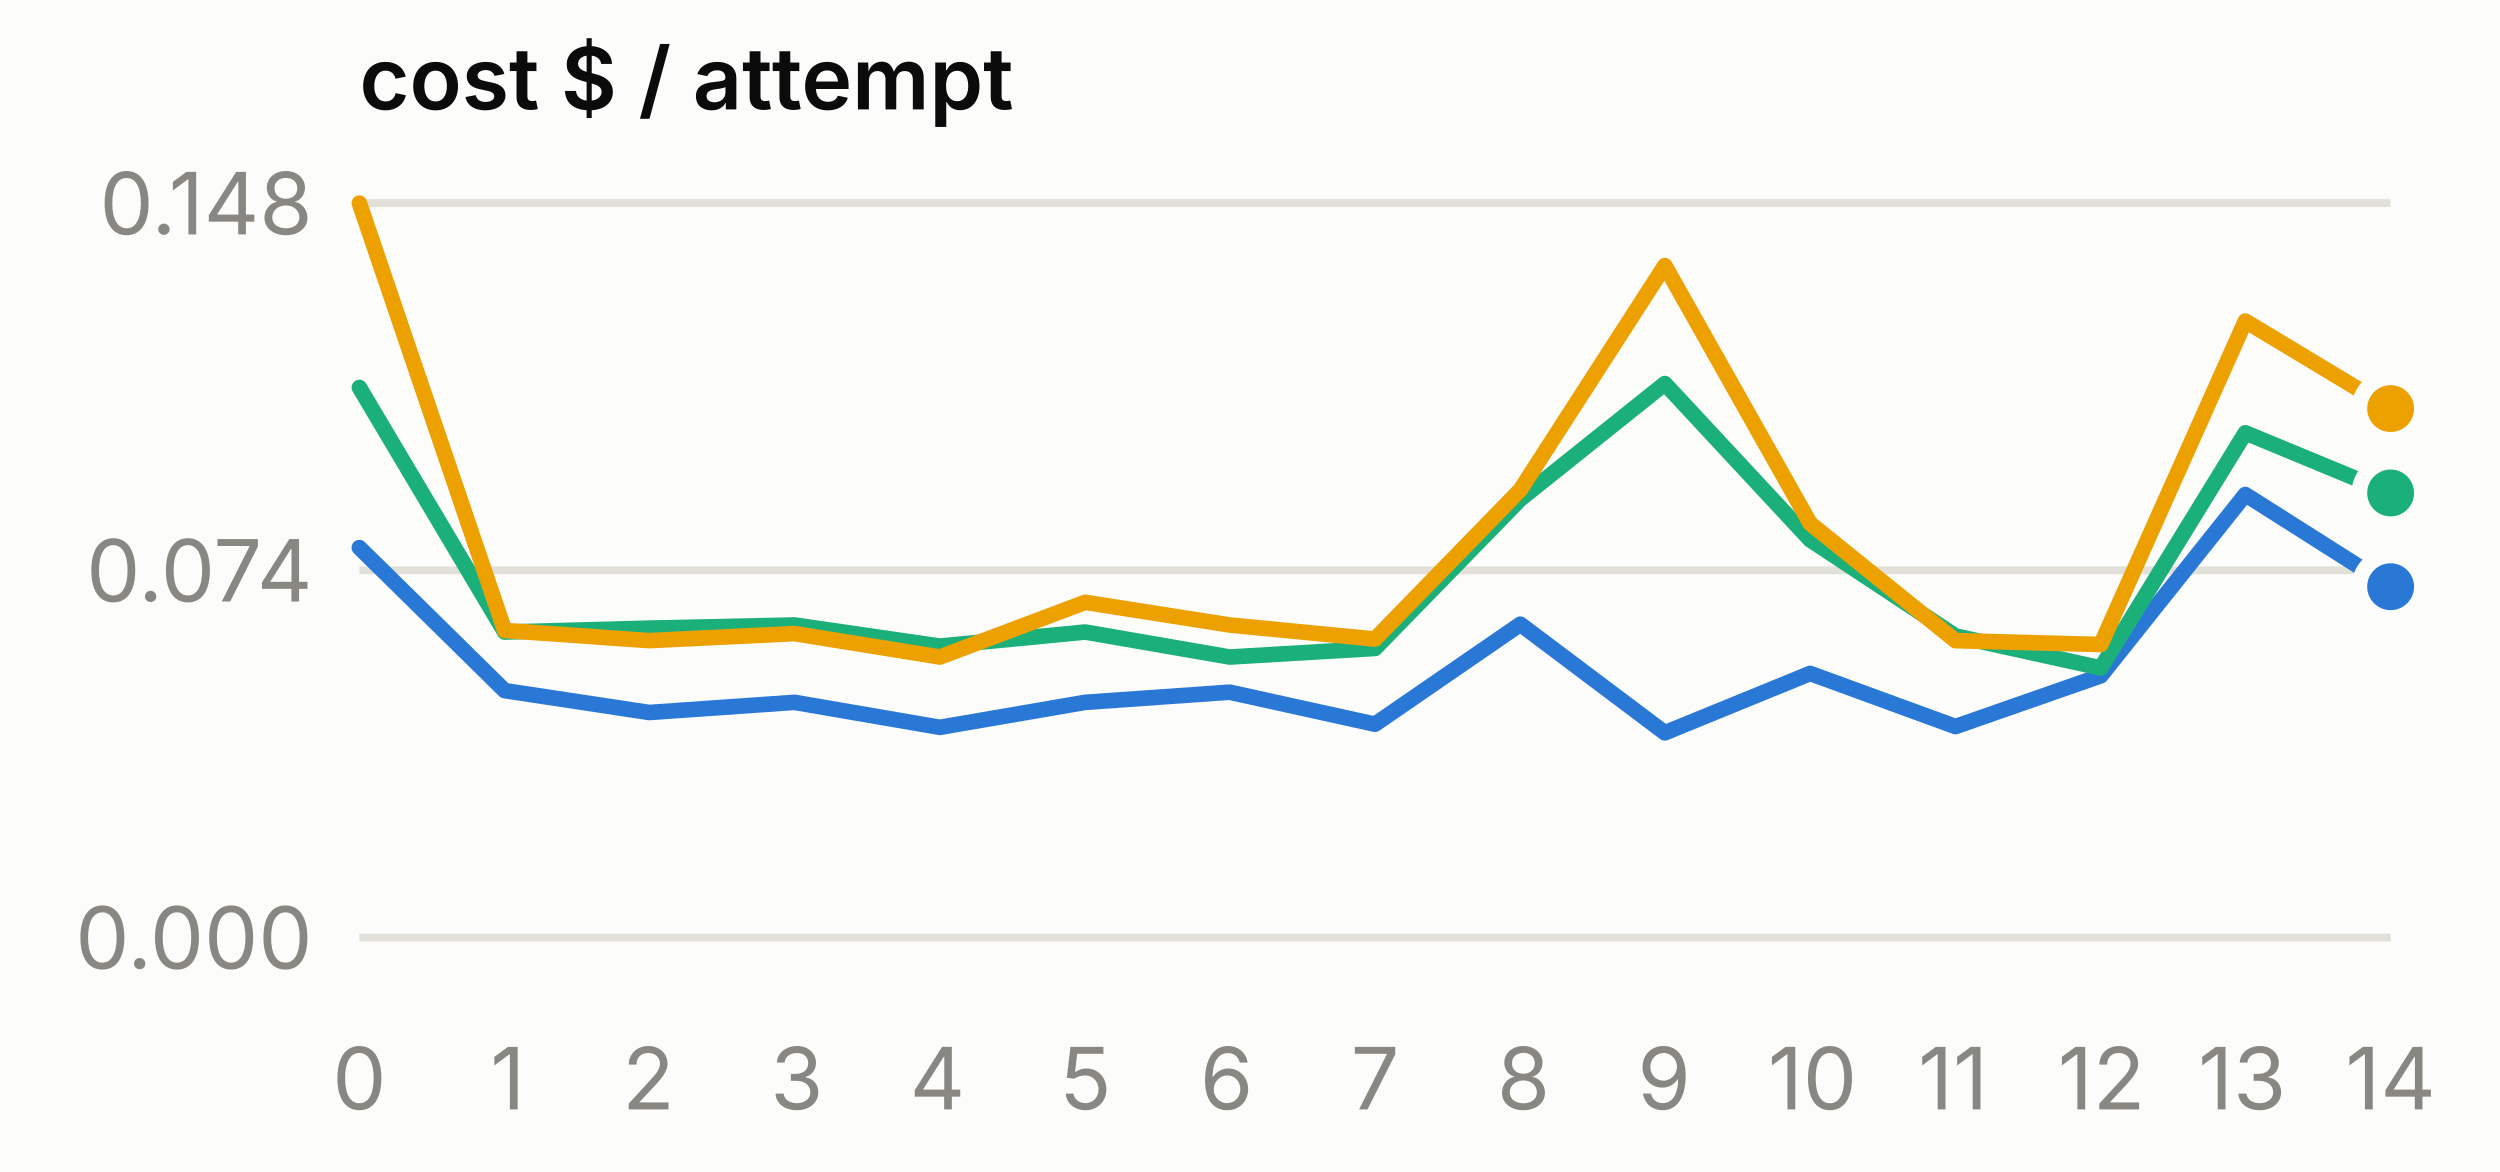
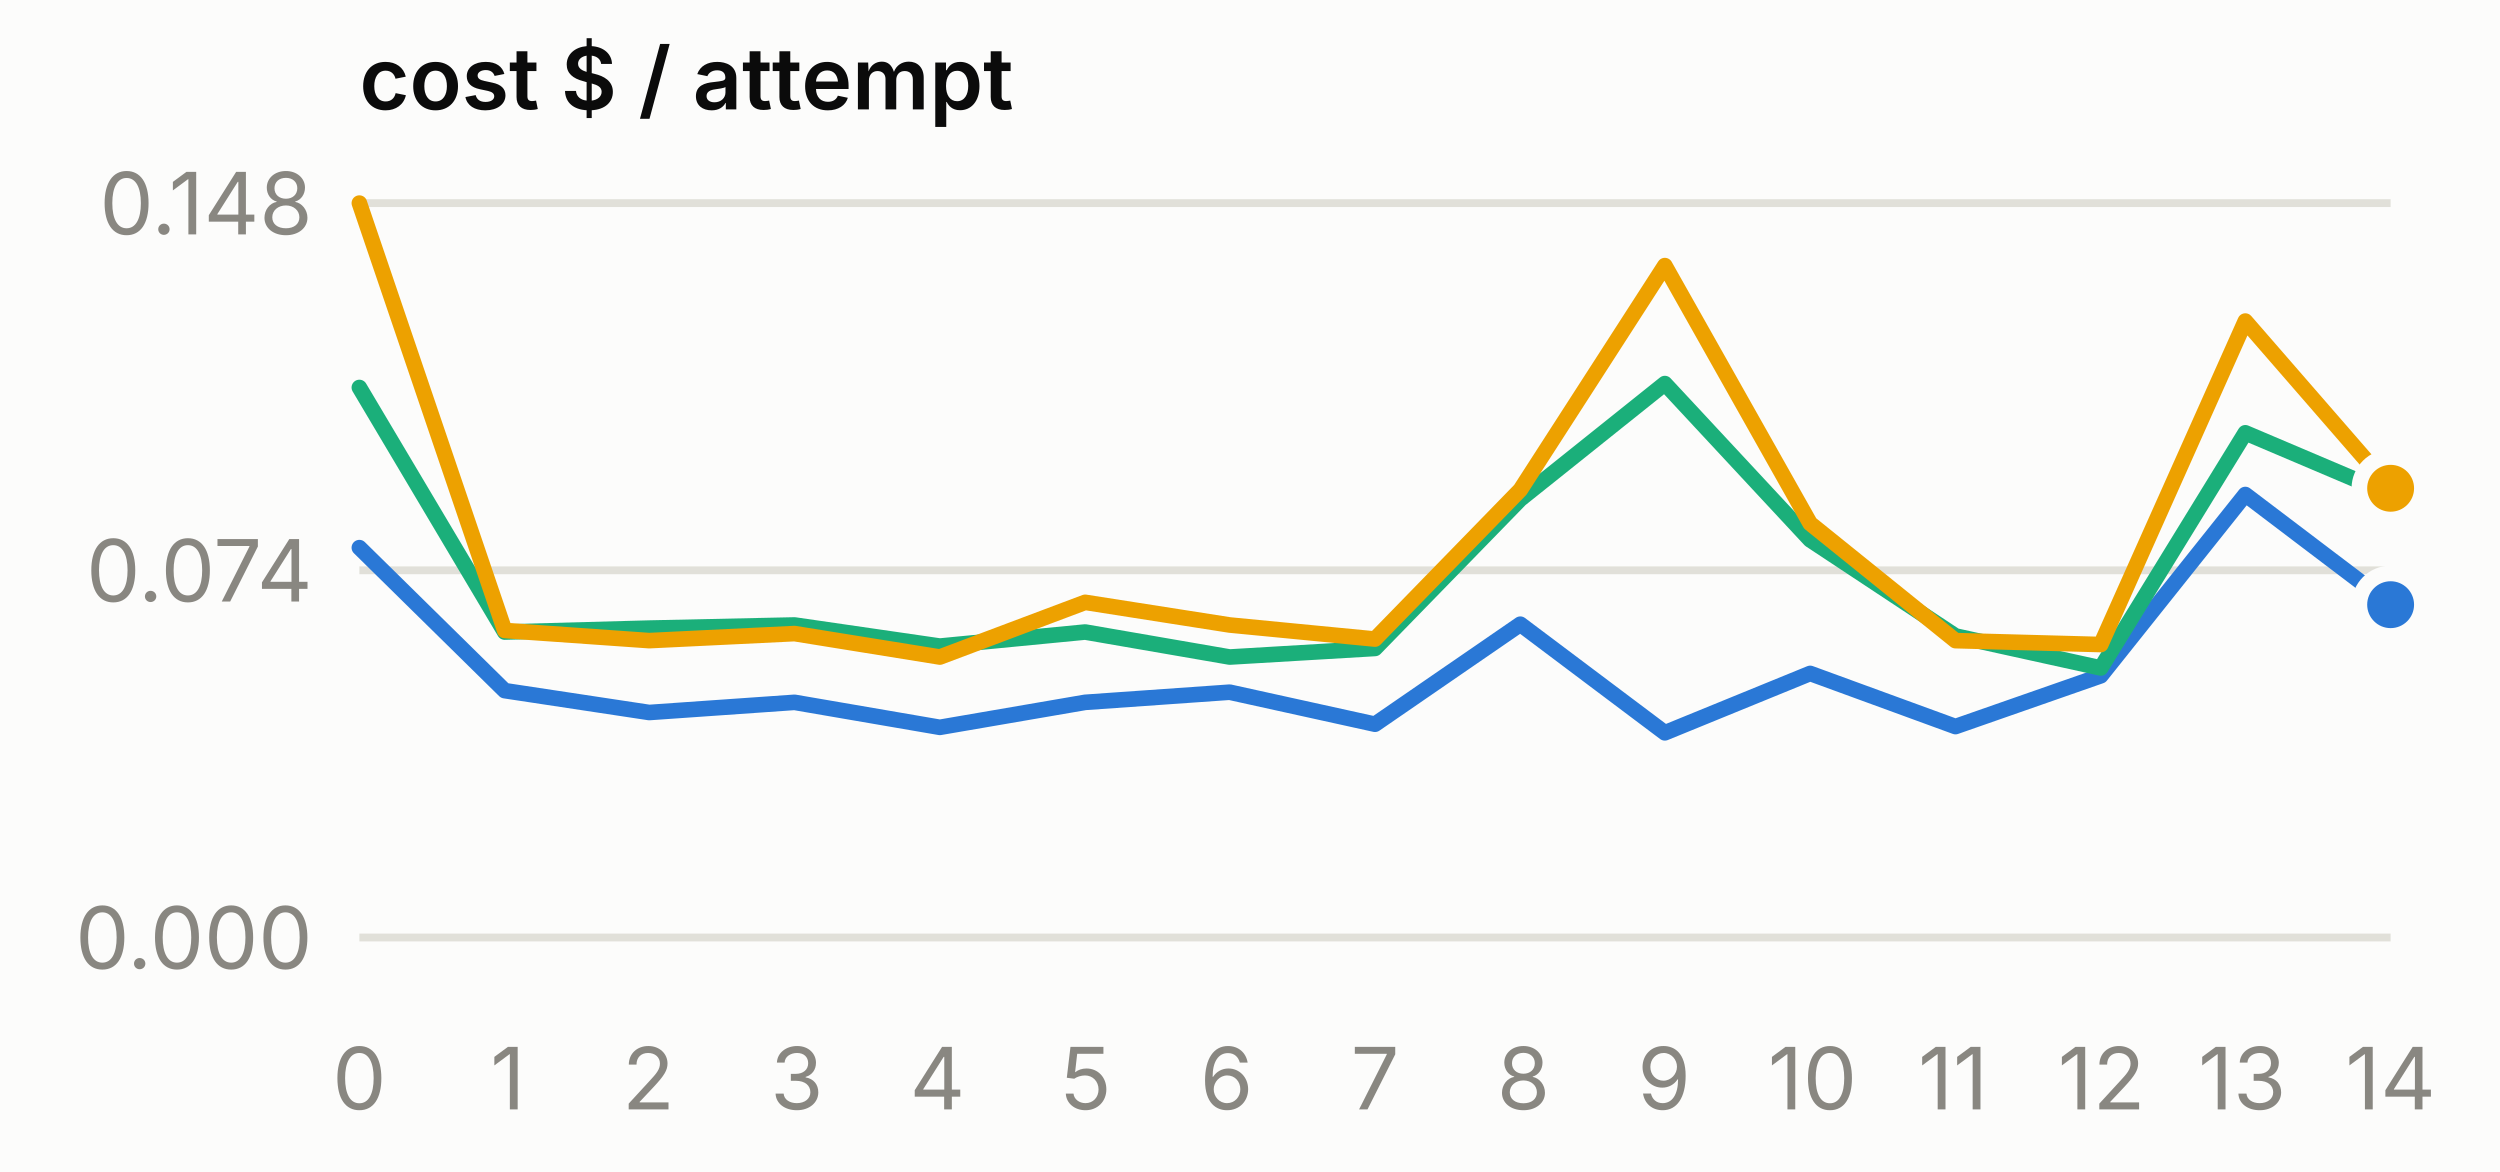
<svg viewBox="0 0 320 150" width="320" role="img" aria-label="cost $ / attempt across configs">
  <style>
text { fill:#52514e; font:11px system-ui,-apple-system,'Segoe UI',sans-serif; }
.tick { fill:#898781; font-variant-numeric:tabular-nums; }
.vlab { fill:#0b0b0b; font-weight:600; }
.grid { stroke:#e1e0d9; stroke-width:1; }
.axis { stroke:#c3c2b7; stroke-width:1; }
</style>
  <rect width="100%" height="100%" fill="#fcfcfb" />
  <text x="46" y="14" class="vlab">cost $ / attempt</text>
  <line class="grid" x1="46" y1="120" x2="306" y2="120" />
  <text class="tick" x="40" y="124" text-anchor="end">0.000</text>
  <line class="grid" x1="46" y1="73" x2="306" y2="73" />
  <text class="tick" x="40" y="77" text-anchor="end">0.074</text>
  <line class="grid" x1="46" y1="26" x2="306" y2="26" />
  <text class="tick" x="40" y="30" text-anchor="end">0.148</text>
  <text class="tick" x="46" y="142" text-anchor="middle">0</text>
  <text class="tick" x="65" y="142" text-anchor="middle">1</text>
  <text class="tick" x="83" y="142" text-anchor="middle">2</text>
  <text class="tick" x="102" y="142" text-anchor="middle">3</text>
  <text class="tick" x="120" y="142" text-anchor="middle">4</text>
  <text class="tick" x="139" y="142" text-anchor="middle">5</text>
  <text class="tick" x="157" y="142" text-anchor="middle">6</text>
  <text class="tick" x="176" y="142" text-anchor="middle">7</text>
  <text class="tick" x="195" y="142" text-anchor="middle">8</text>
  <text class="tick" x="213" y="142" text-anchor="middle">9</text>
  <text class="tick" x="232" y="142" text-anchor="middle">10</text>
  <text class="tick" x="250" y="142" text-anchor="middle">11</text>
  <text class="tick" x="269" y="142" text-anchor="middle">12</text>
  <text class="tick" x="287" y="142" text-anchor="middle">13</text>
  <text class="tick" x="306" y="142" text-anchor="middle">14</text>
-   <path d="M46.0,70.1 L64.6,88.4 L83.1,91.2 L101.7,89.9 L120.3,93.1 L138.9,89.9 L157.4,88.6 L176.0,92.7 L194.6,79.9 L213.1,93.8 L231.7,86.2 L250.3,93.0 L268.9,86.5 L287.4,63.3 L306.0,75.1" fill="none" stroke="#2a78d6" stroke-width="2" stroke-linejoin="round" stroke-linecap="round" />
-   <circle cx="306.0" cy="75.1" r="4" fill="#2a78d6" stroke="#fcfcfb" stroke-width="2" />
-   <path d="M46.0,49.6 L64.6,80.9 L83.1,80.4 L101.7,80.0 L120.3,82.7 L138.9,80.9 L157.4,84.1 L176.0,83.0 L194.6,63.9 L213.1,49.1 L231.7,69.1 L250.3,81.4 L268.9,85.5 L287.4,55.4 L306.0,63.1" fill="none" stroke="#1baf7a" stroke-width="2" stroke-linejoin="round" stroke-linecap="round" />
-   <circle cx="306.0" cy="63.1" r="4" fill="#1baf7a" stroke="#fcfcfb" stroke-width="2" />
-   <path d="M46.0,26.0 L64.6,80.7 L83.1,82.0 L101.7,81.1 L120.3,84.1 L138.9,77.1 L157.4,80.0 L176.0,81.8 L194.6,62.7 L213.1,34.0 L231.7,67.0 L250.3,82.0 L268.9,82.5 L287.4,41.1 L306.0,52.3" fill="none" stroke="#eda100" stroke-width="2" stroke-linejoin="round" stroke-linecap="round" />
-   <circle cx="306.0" cy="52.3" r="4" fill="#eda100" stroke="#fcfcfb" stroke-width="2" />
+   <path d="M46.0,70.1 L64.6,88.4 L83.1,91.2 L101.7,89.9 L120.3,93.1 L138.9,89.9 L157.4,88.6 L176.0,92.7 L194.6,79.9 L213.1,93.8 L231.7,86.2 L250.3,93.0 L268.9,86.5 L287.4,63.3 L306.0,77.4" fill="none" stroke="#2a78d6" stroke-width="2" stroke-linejoin="round" stroke-linecap="round" />
+   <circle cx="306.0" cy="77.4" r="4" fill="#2a78d6" stroke="#fcfcfb" stroke-width="2" />
+   <path d="M46.0,49.6 L64.6,80.9 L83.1,80.4 L101.7,80.0 L120.3,82.7 L138.9,80.9 L157.4,84.1 L176.0,83.0 L194.6,63.9 L213.1,49.1 L231.7,69.1 L250.3,81.4 L268.9,85.5 L287.4,55.4 L306.0,63.3" fill="none" stroke="#1baf7a" stroke-width="2" stroke-linejoin="round" stroke-linecap="round" />
+   <circle cx="306.0" cy="63.3" r="4" fill="#1baf7a" stroke="#fcfcfb" stroke-width="2" />
+   <path d="M46.0,26.0 L64.6,80.7 L83.1,82.0 L101.7,81.1 L120.3,84.1 L138.9,77.1 L157.4,80.0 L176.0,81.8 L194.6,62.7 L213.1,34.0 L231.7,67.0 L250.3,82.0 L268.9,82.5 L287.4,41.1 L306.0,62.5" fill="none" stroke="#eda100" stroke-width="2" stroke-linejoin="round" stroke-linecap="round" />
+   <circle cx="306.0" cy="62.5" r="4" fill="#eda100" stroke="#fcfcfb" stroke-width="2" />
</svg>
